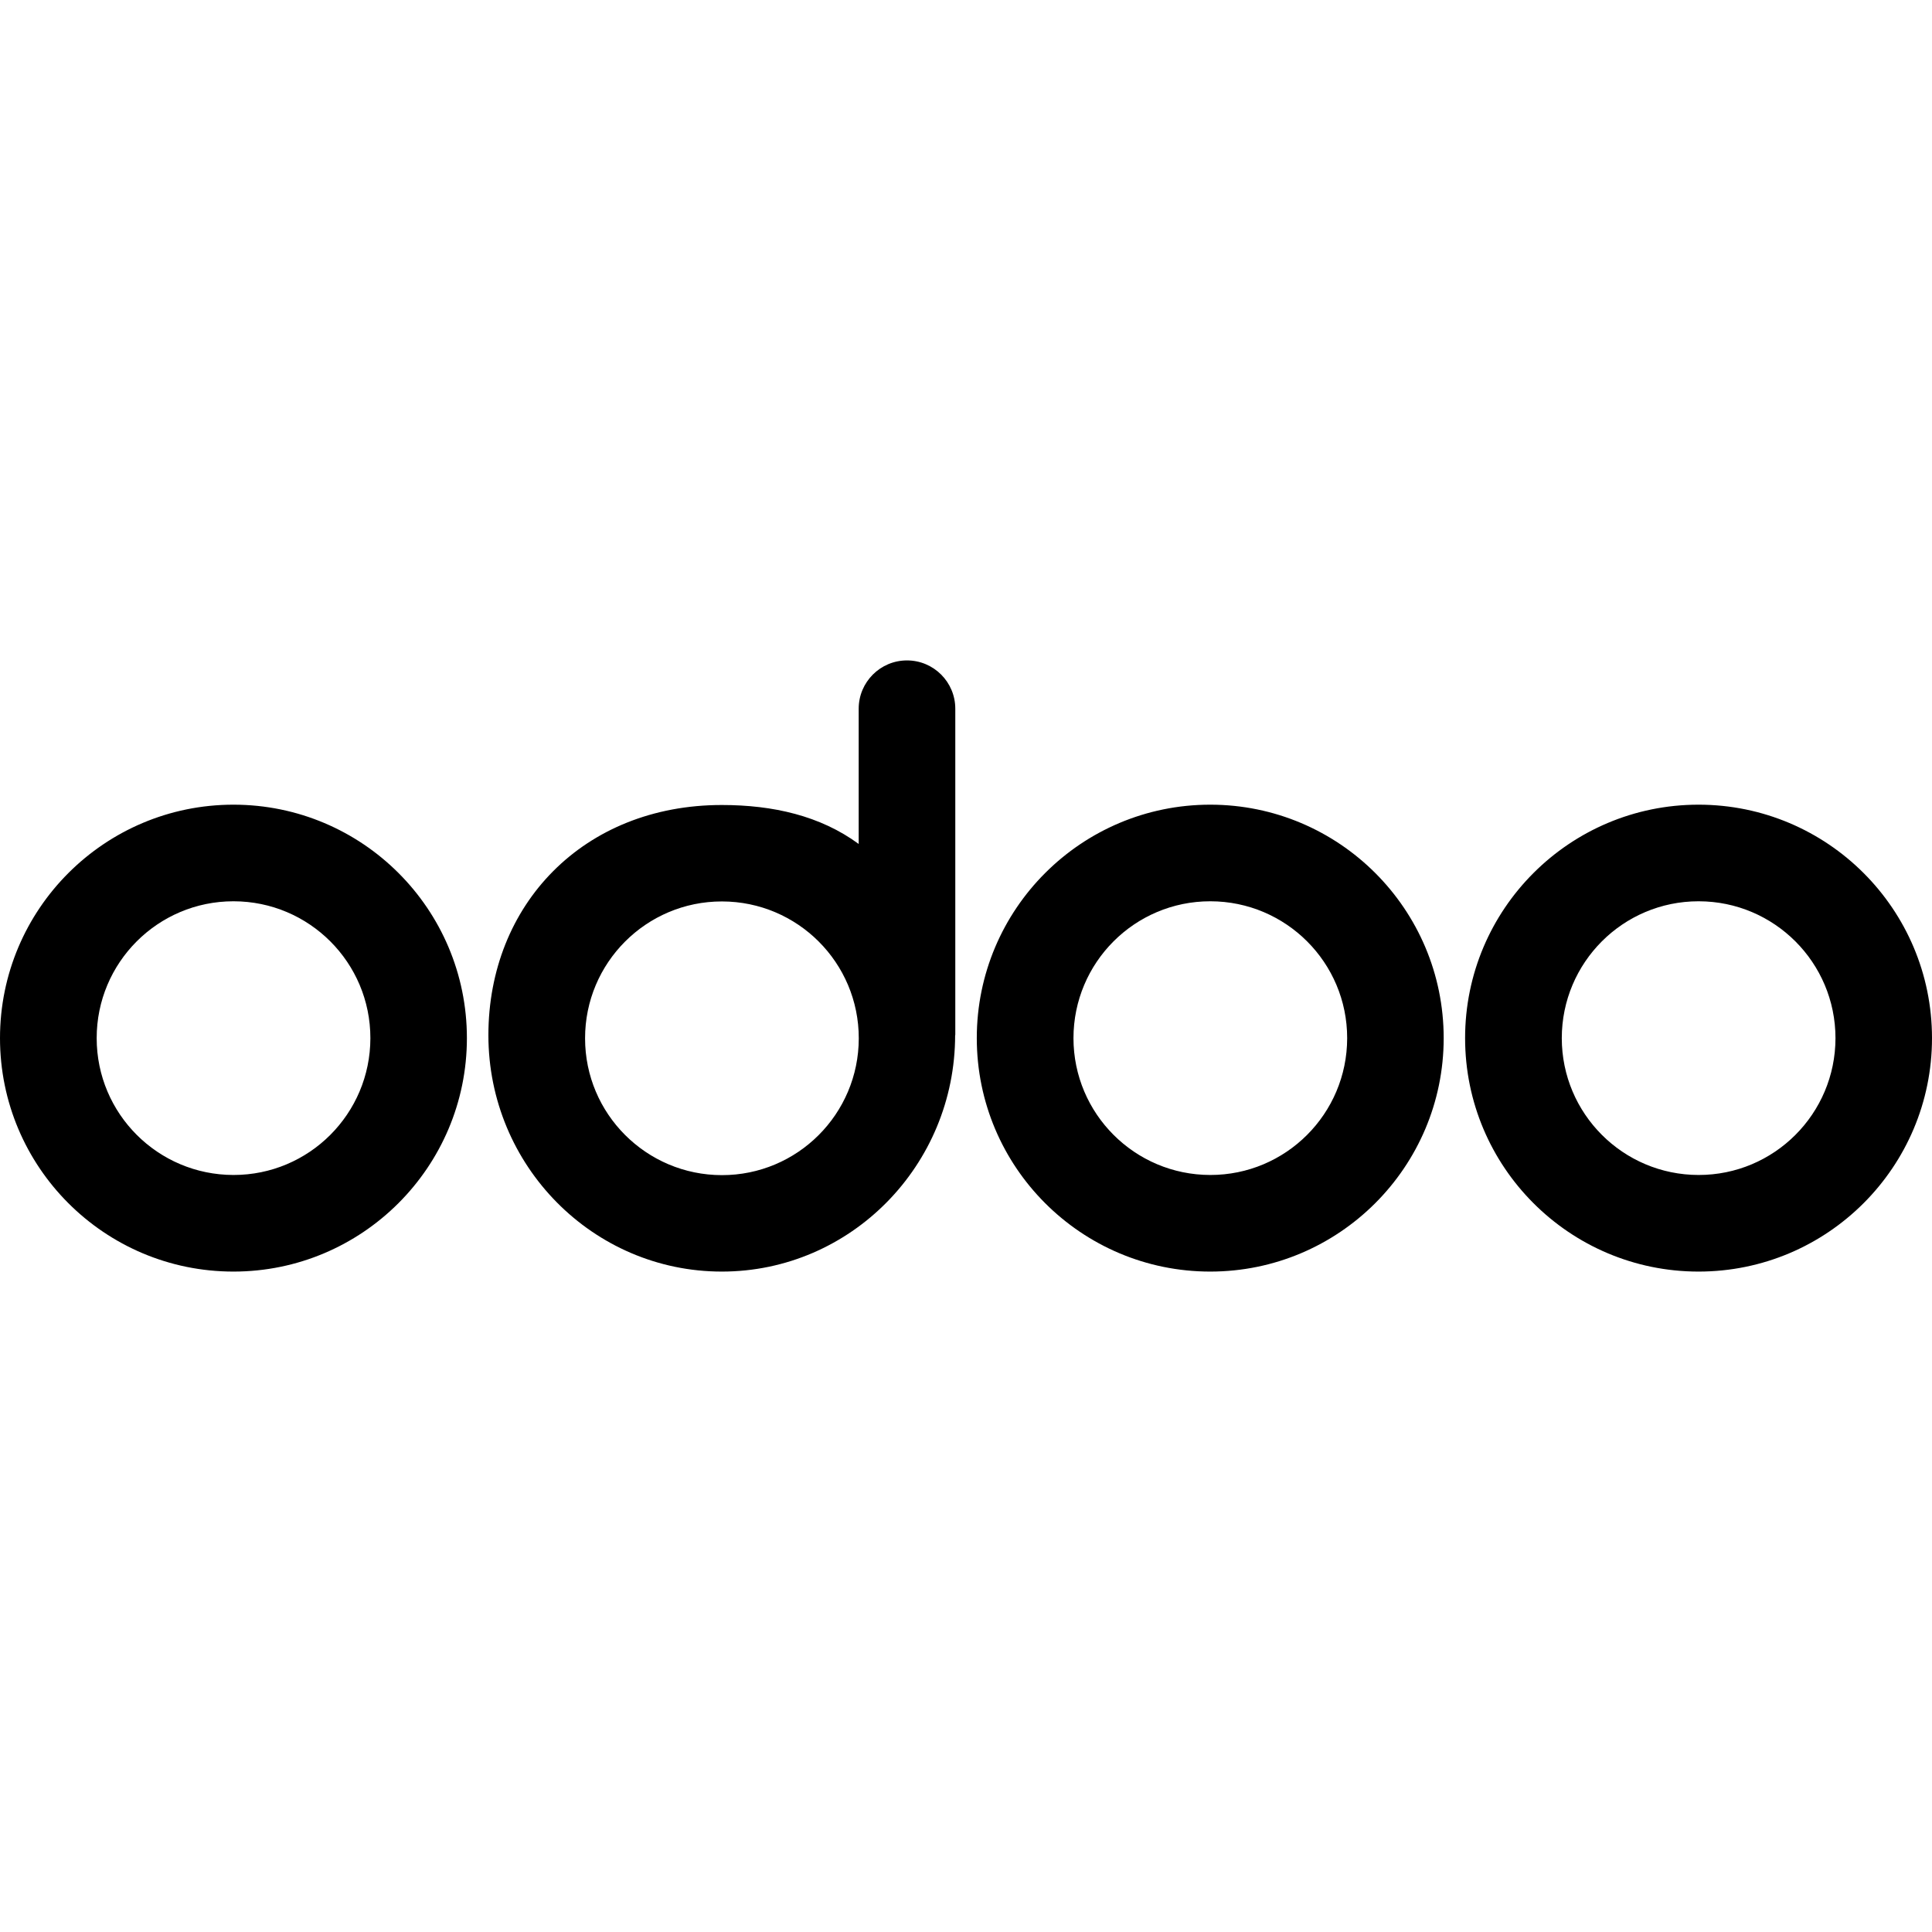
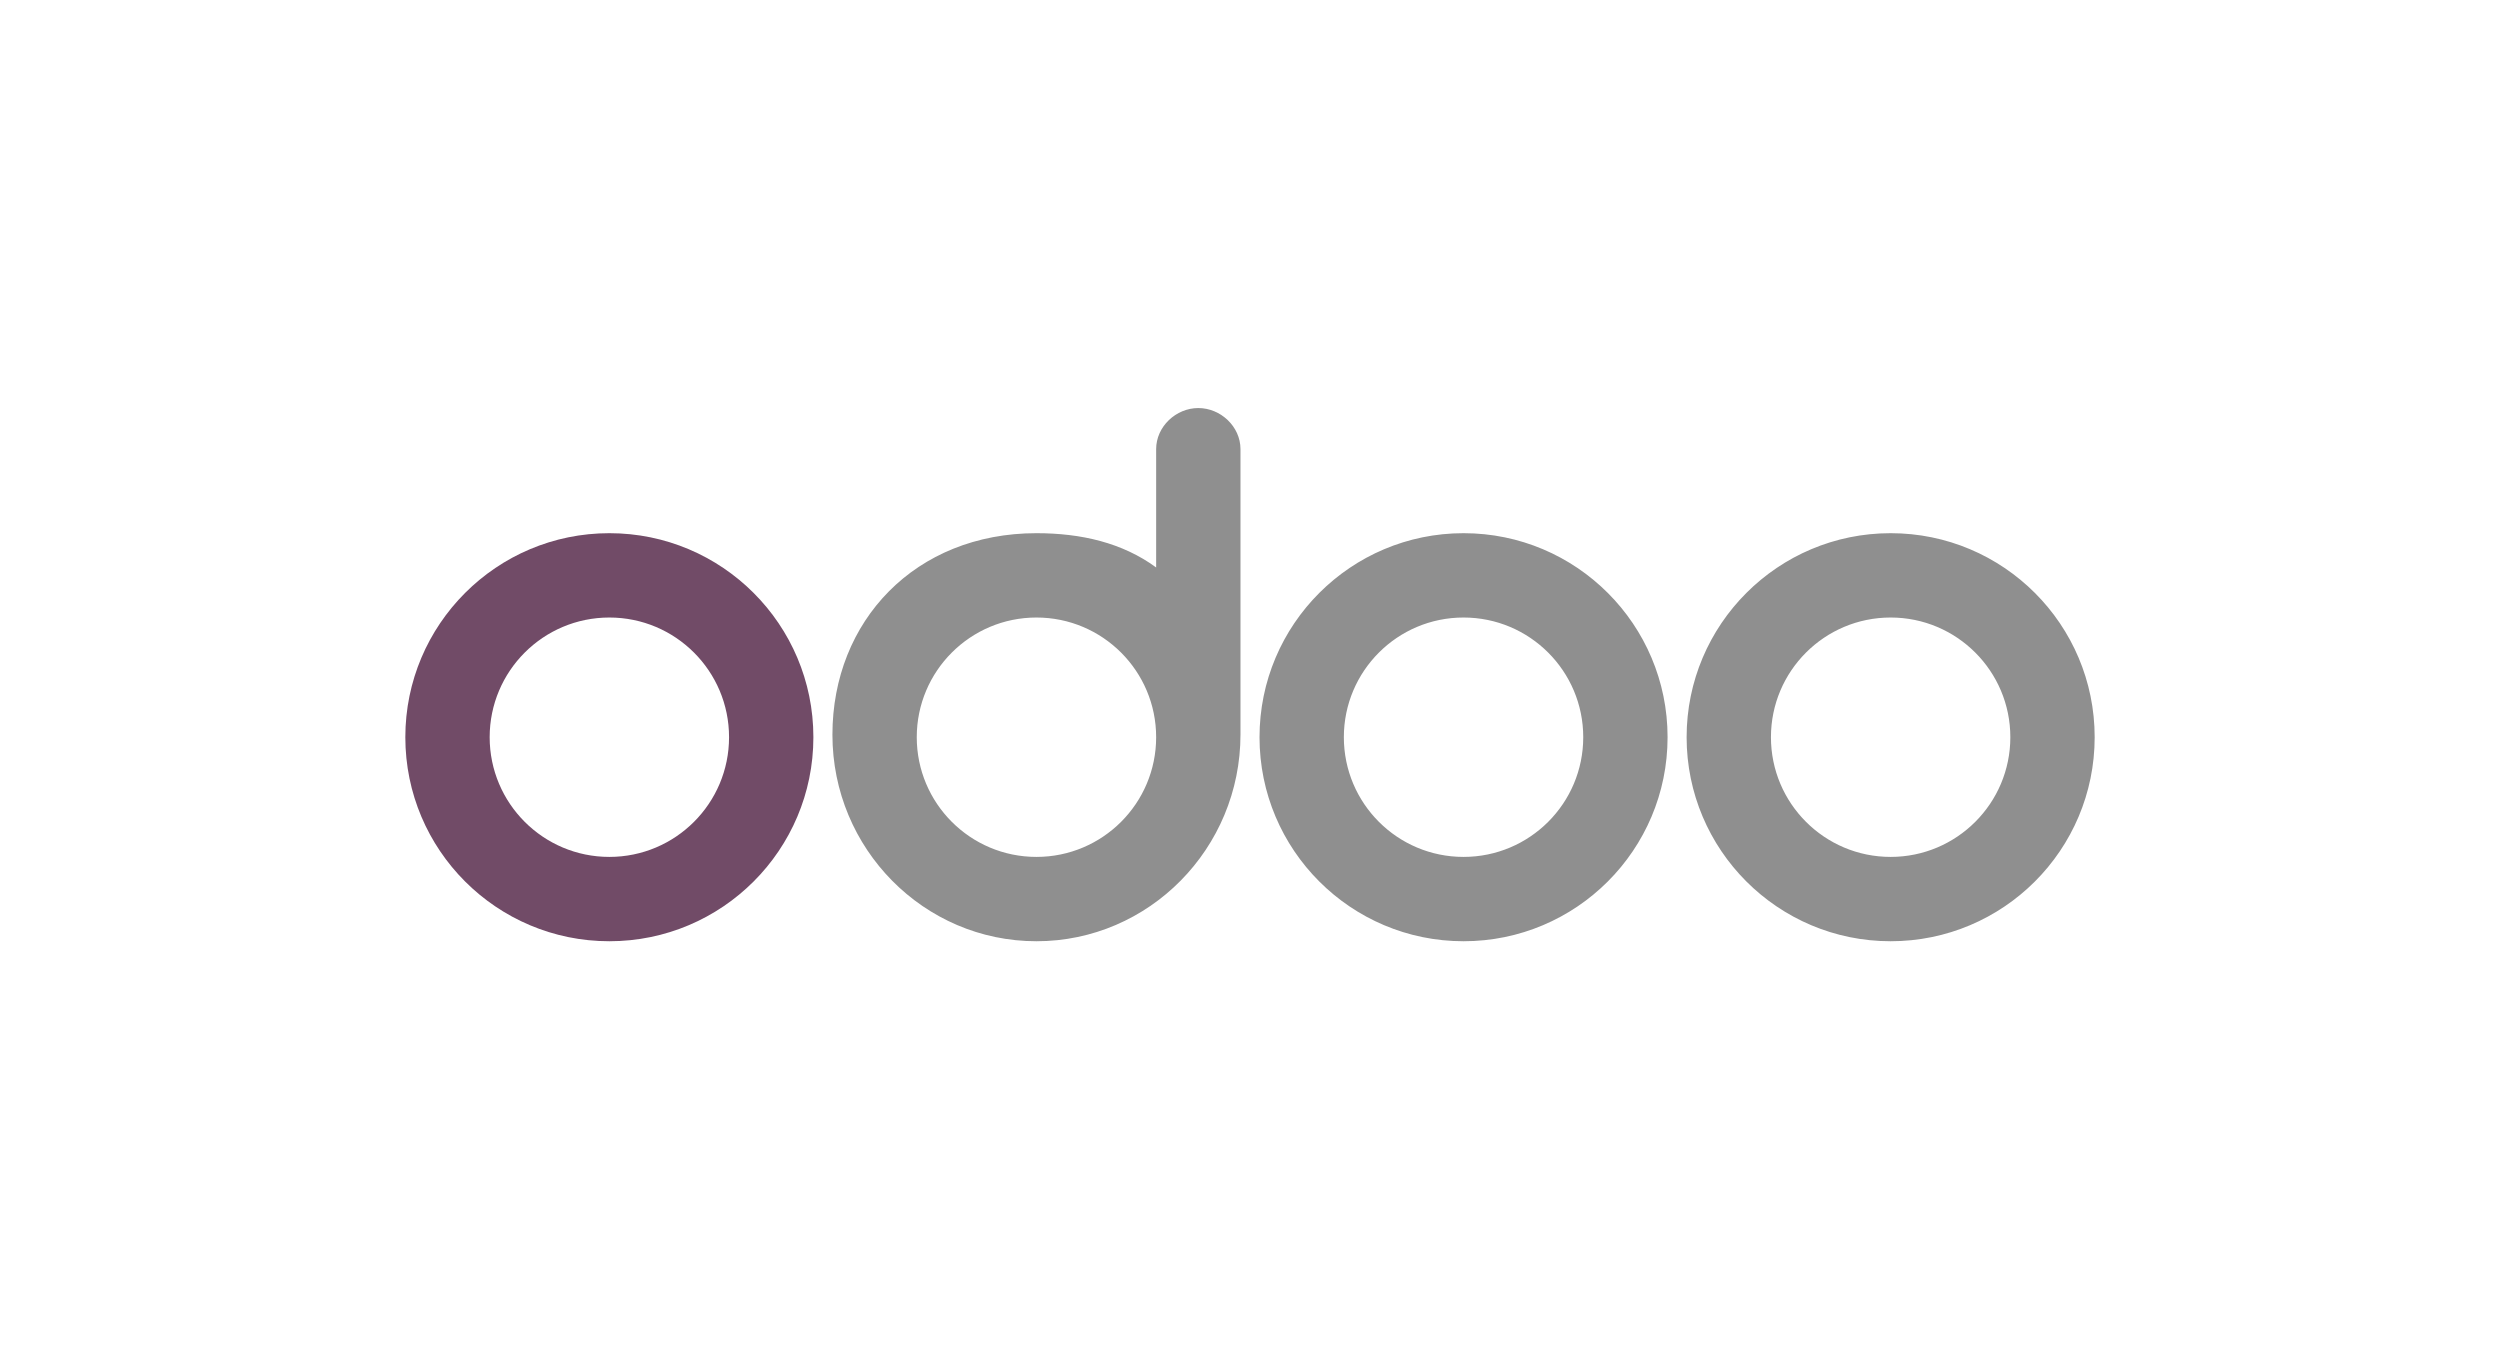
- <svg xmlns="http://www.w3.org/2000/svg" role="img" viewBox="0 0 24 24">
-   <path d="M21.1 15.796c-1.601 0-2.9-1.298-2.9-2.9s1.298-2.9 2.9-2.9c1.601 0 2.9 1.298 2.9 2.9 0 1.6-1.298 2.9-2.9 2.9zm0-1.2c.939.001 1.7-.76 1.701-1.699 0-.939-.76-1.7-1.699-1.701h-.002c-.939 0-1.699.762-1.699 1.701.001.938.761 1.698 1.699 1.699zm-6.066 1.2c-1.601 0-2.9-1.298-2.9-2.9s1.298-2.9 2.9-2.9c1.601 0 2.9 1.298 2.9 2.9 0 1.6-1.3 2.9-2.9 2.9zm0-1.2c.939.001 1.7-.76 1.701-1.699.001-.939-.76-1.7-1.699-1.701h-.002c-.939 0-1.699.762-1.699 1.701.001.938.761 1.698 1.699 1.699zM11.865 12.858c0 1.62-1.298 2.938-2.898 2.938s-2.9-1.314-2.9-2.936 1.18-2.86 2.9-2.86c.636 0 1.224.134 1.7.484v-1.68a.6.6 0 0 1 1.2 0v4.054h-.002zm-2.898 1.74c.939.001 1.7-.76 1.701-1.699.001-.939-.76-1.7-1.699-1.701h-.002c-.939 0-1.7.762-1.699 1.701 0.0.938.761 1.698 1.699 1.699zm-6.067 1.198C1.298 15.796 0 14.497 0 12.896s1.298-2.9 2.9-2.9 2.9 1.298 2.9 2.9c0 1.6-1.3 2.9-2.9 2.9zm0-1.2c.939.001 1.7-.76 1.701-1.699.001-.939-.76-1.7-1.699-1.701h-.002c-.939 0-1.7.762-1.699 1.701 0.0.938.761 1.698 1.699 1.699z" />
+ <svg xmlns="http://www.w3.org/2000/svg" viewBox="0 0 919 495">
+   <path d="M695,346a75,75,0,1,1,75-75A75,75,0,0,1,695,346Zm0-31a44,44,0,1,0-44-44A44,44,0,0,0,695,315ZM538,346a75,75,0,1,1,75-75A75,75,0,0,1,538,346Zm0-31a44,44,0,1,0-44-44A44,44,0,0,0,538,315Zm-82-45c0,41.9-33.6,76-75,76s-75-34-75-75.9S336.5,196,381,196c16.4,0,31.6,3.5,44,12.6V165.1c0-8.3,7.3-15.1,15.5-15.1s15.5,6.8,15.5,15.1Zm-75,45a44,44,0,1,0-44-44A44,44,0,0,0,381,315Z" style="fill:#8f8f8f" />
+   <path d="M224,346a75,75,0,1,1,75-75A75,75,0,0,1,224,346Zm0-31a44,44,0,1,0-44-44A44,44,0,0,0,224,315Z" style="fill:#714b67" />
</svg>
